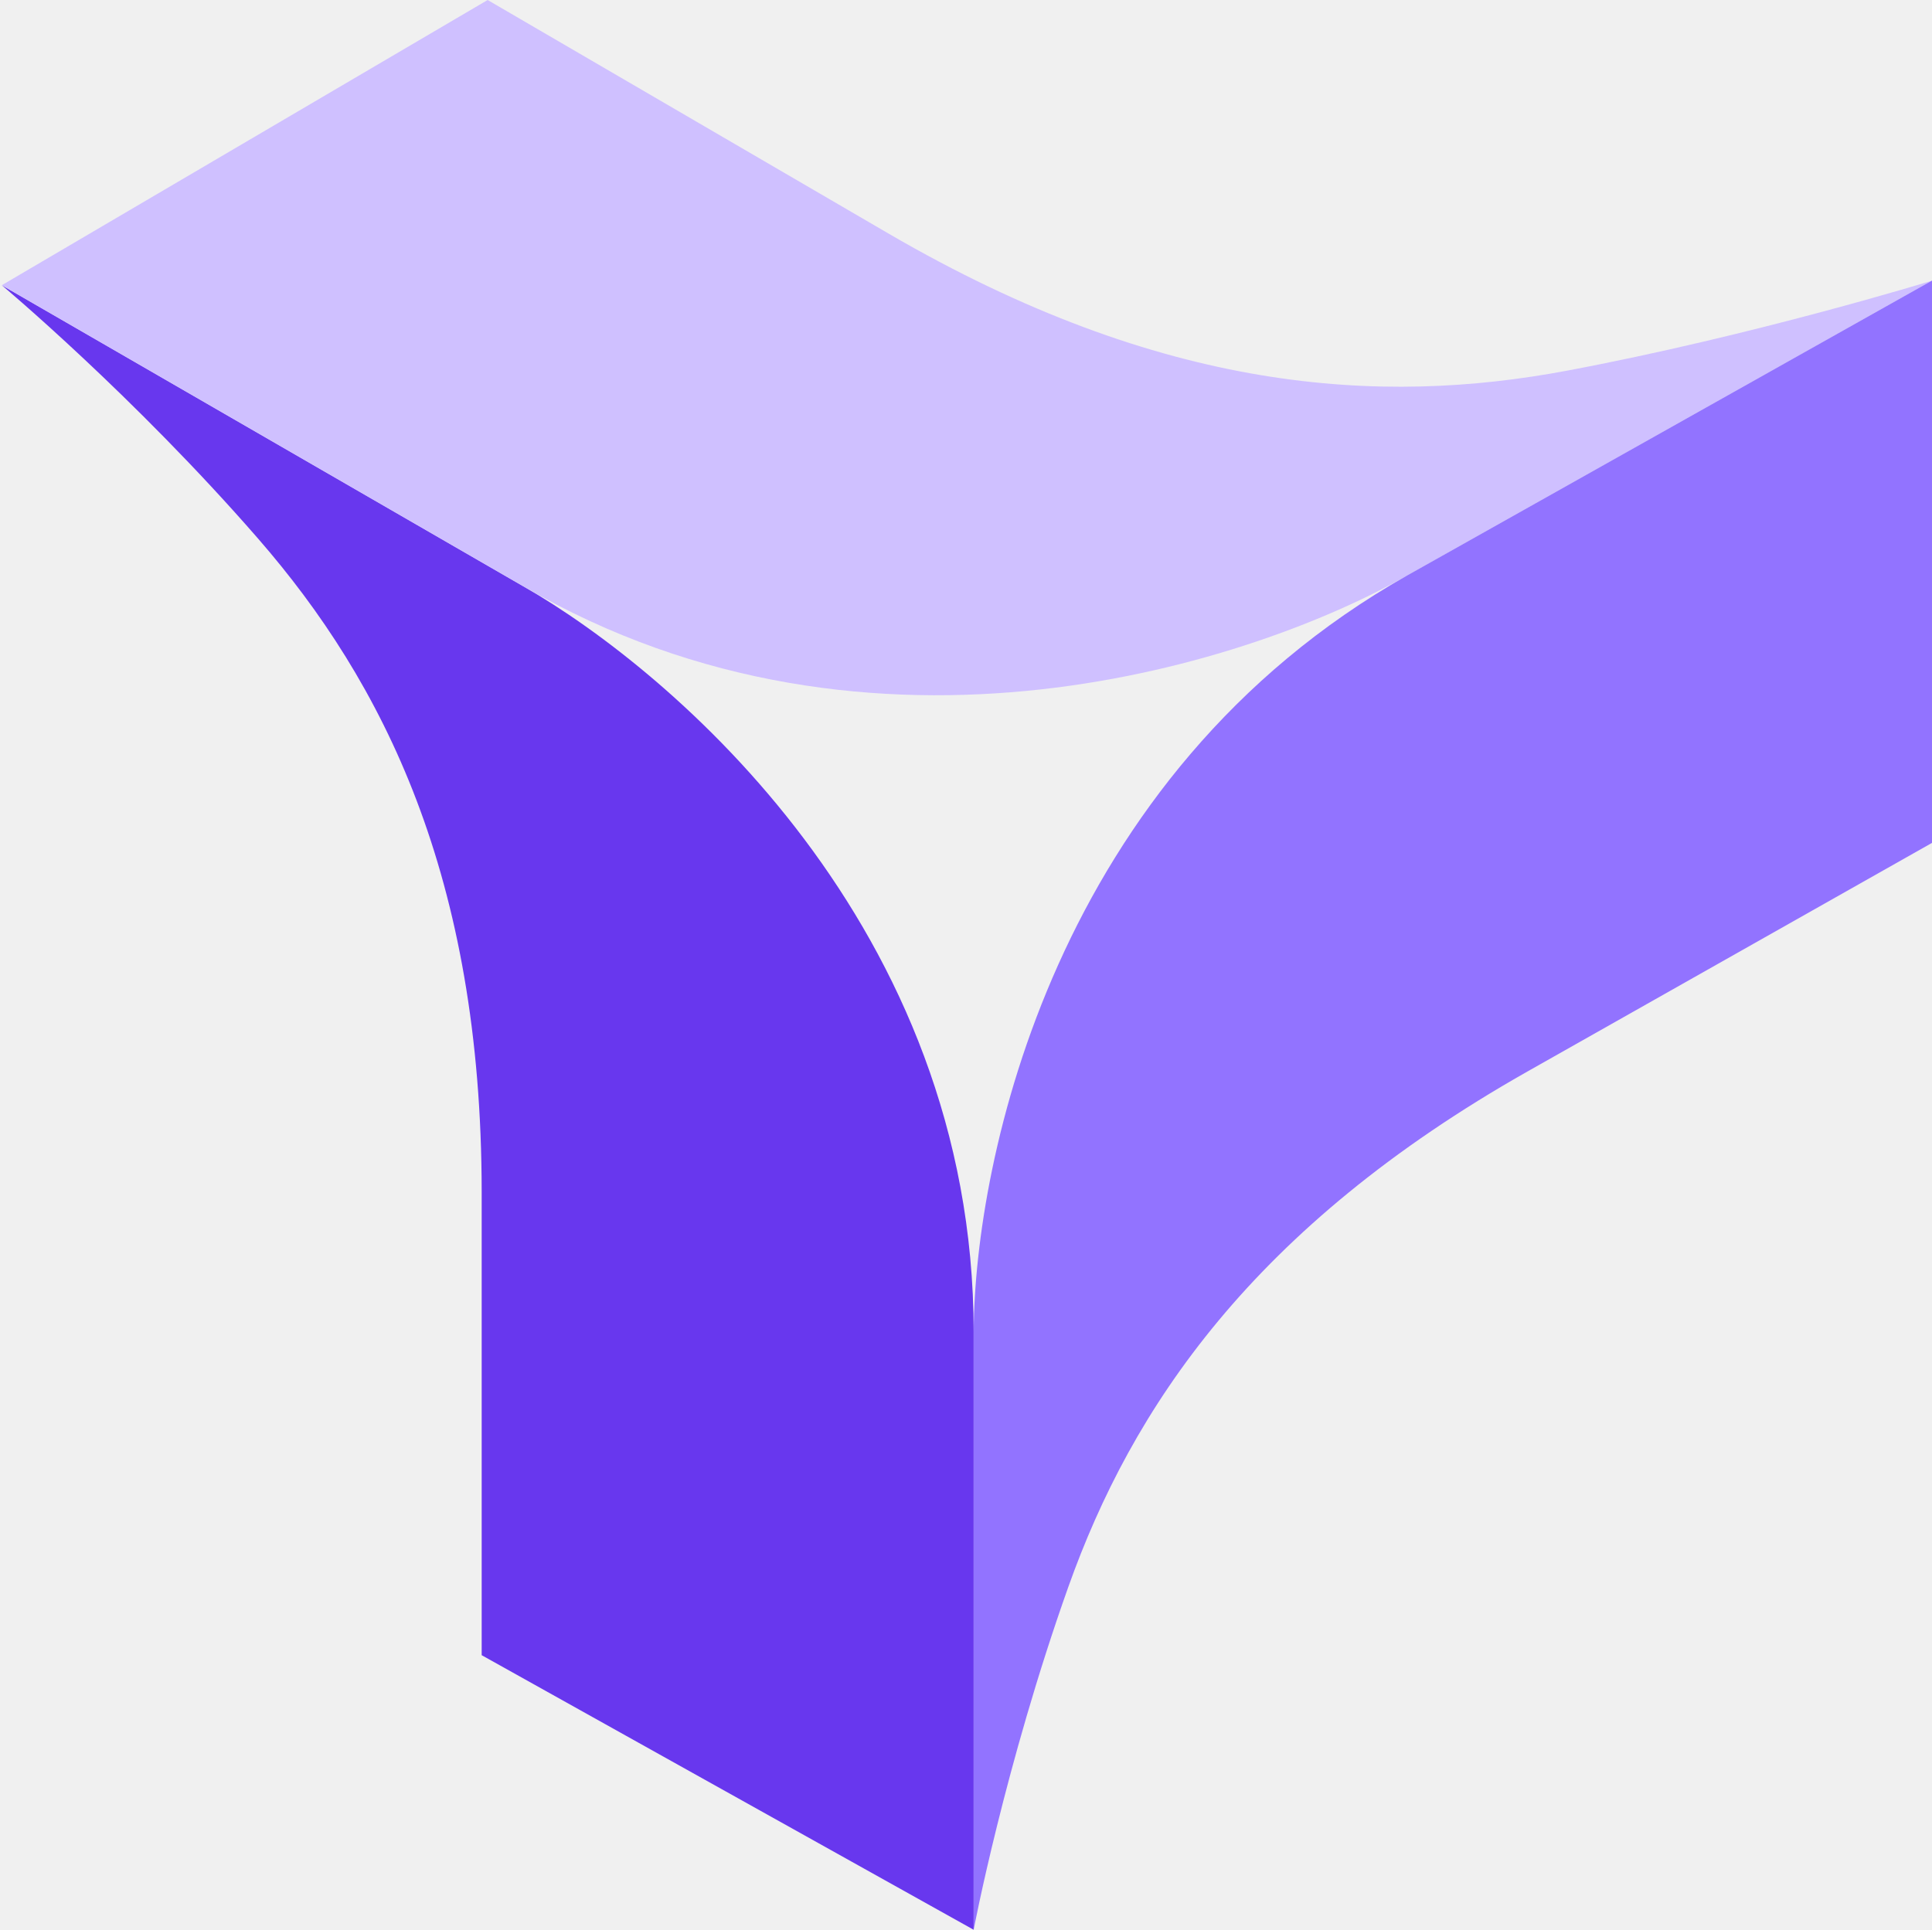
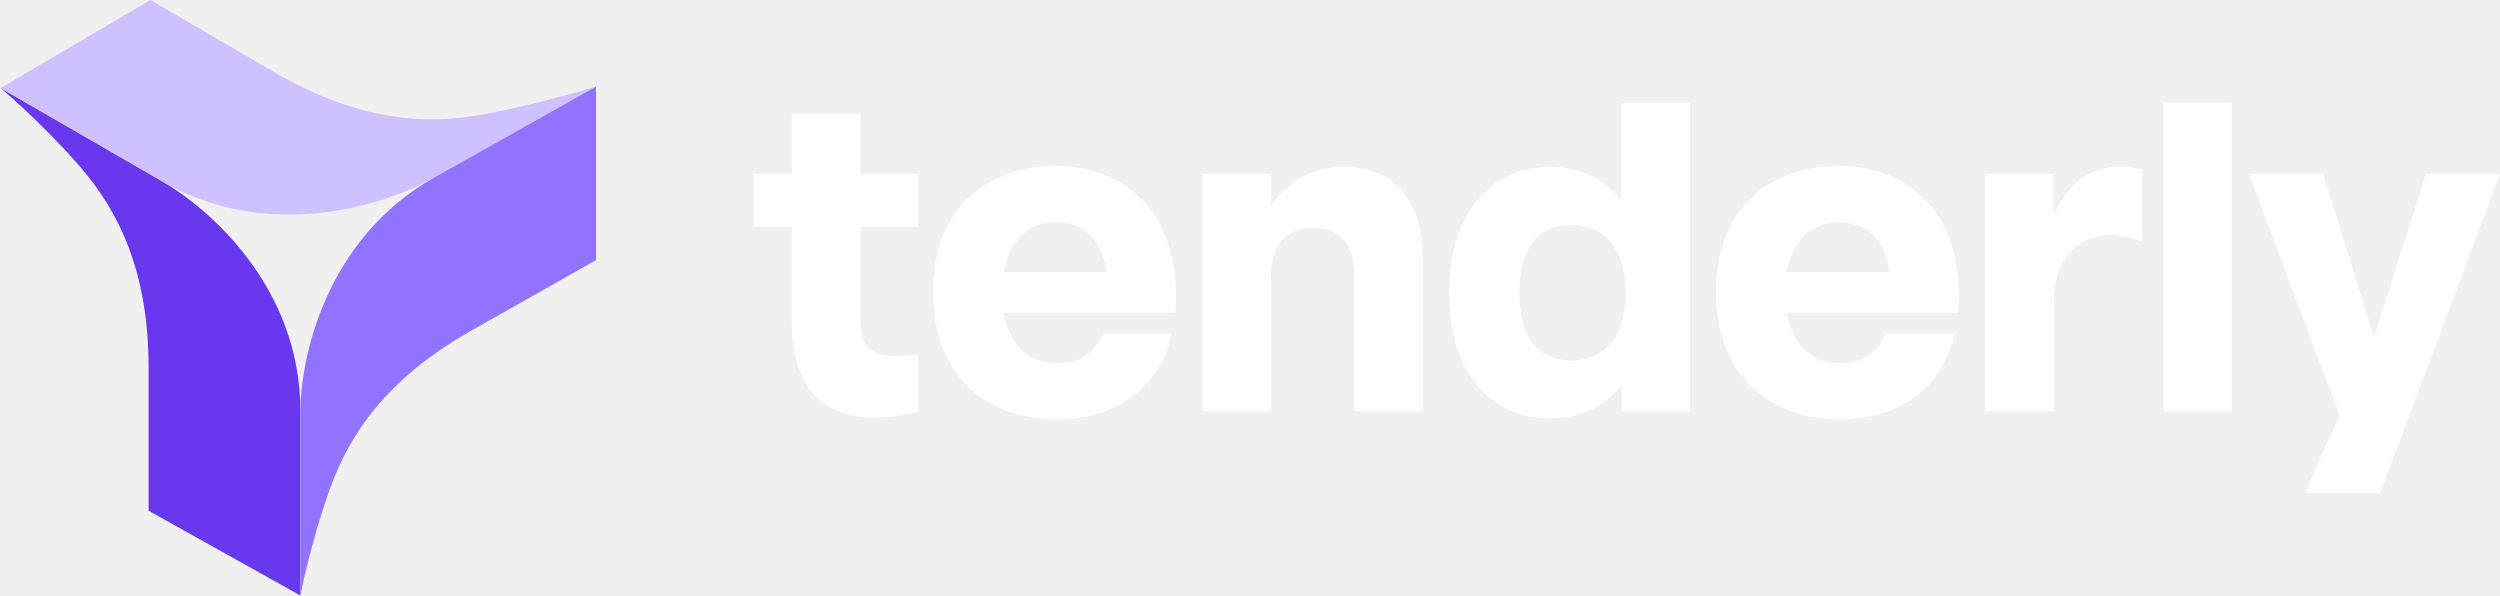
- <svg xmlns="http://www.w3.org/2000/svg" id="Layer_1" data-name="Layer 1" viewBox="0 0 346.67 346.35">
+ <svg xmlns="http://www.w3.org/2000/svg" id="Layer_1" data-name="Layer 1" viewBox="0 0 1454.09 346.35">
  <defs>
    <style>
      .cls-1 {
        fill: #cfc0ff;
      }

      .cls-1, .cls-2, .cls-3, .cls-4 {
        stroke-width: 0px;
      }

      .cls-2 {
        fill: #9273ff;
      }

      .cls-3 {
        fill: #6837ee;
      }

      .cls-4 {
        fill: #fff;
      }
    </style>
  </defs>
  <g>
    <path class="cls-3" d="M174.71,239.01v107.34l-88.28-49.28v-83.15c-.03-56.72-17.73-91.51-40.1-117.23C23.97,70.98.32,51.19.32,51.19l93.59,54.04c26.71,15.31,80.77,61.1,80.8,133.78Z" />
    <path class="cls-1" d="M93.91,105.24L.32,51.19,87.5,0l71.97,41.94c49.1,28.58,88.15,30.89,121.69,24.59,33.53-6.3,65.51-16.16,65.51-16.16l-94.15,52.91c-26.72,15.29-95.69,38.59-158.61,1.96Z" />
    <path class="cls-2" d="M252.52,103.27l94.15-52.91v100.92l-72.52,40.99c-49.45,27.98-71.07,60.5-82.47,92.59-11.4,32.08-16.97,61.49-16.97,61.49v-107.34c.18-30.73,14.44-99.88,77.81-135.74Z" />
  </g>
  <g>
    <path class="cls-4" d="M533.85,131.95h-33.4v53.79c0,18.62,7.39,23.64,33.4,20.39v33.4c-45.22,10.93-73.29-5.02-73.29-51.72v-55.86h-22.17v-30.74h22.17v-35.17h39.9v35.17h33.4v30.74Z" />
    <path class="cls-4" d="M683.68,181.89h-99.89c2.95,16.25,12.12,29.26,31.03,29.26,15.37,0,23.05-8.27,26.6-17.14h40.19c-7.68,33.99-35.17,49.95-67.09,49.95-36.35,0-71.82-21.57-71.82-74.18s35.76-73.29,71.52-73.29,73.59,22.76,69.45,85.41ZM583.79,158.25h59.99c-2.95-18.03-12.41-28.96-29.85-28.96s-27.19,12.41-30.14,28.96Z" />
    <path class="cls-4" d="M827.6,150.27v88.96h-39.9v-79.21c0-17.73-7.98-27.49-23.94-27.49s-24.53,10.93-24.53,27.49v79.21h-39.9V101.21h39.9v18.91c5.61-9.16,19.5-23.05,42.26-23.05,30.74,0,46.1,20.98,46.1,53.2Z" />
    <path class="cls-4" d="M942.85,59.83h40.19v179.39h-39.9v-15.07c-9.46,12.12-24.23,19.21-41.67,19.21-33.99,0-58.52-25.71-58.52-73s24.53-73.29,58.52-73.29c17.44,0,31.92,7.09,41.38,19.21v-56.45ZM945.51,170.37c0-21.87-9.46-39.6-31.33-39.6s-30.44,16.26-30.44,39.6,8.87,39.31,30.44,39.31,31.33-17.44,31.33-39.31Z" />
    <path class="cls-4" d="M1139.08,181.89h-99.89c2.95,16.25,12.12,29.26,31.03,29.26,15.37,0,23.05-8.27,26.6-17.14h40.19c-7.68,33.99-35.17,49.95-67.09,49.95-36.35,0-71.82-21.57-71.82-74.18s35.76-73.29,71.52-73.29,73.59,22.76,69.45,85.41ZM1039.19,158.25h59.99c-2.95-18.03-12.41-28.96-29.85-28.96s-27.19,12.41-30.14,28.96Z" />
    <path class="cls-4" d="M1194.33,125.15c11.23-23.64,27.19-31.92,51.72-26.6v41.67h-1.18c-25.12-10.64-50.24,2.66-50.24,34.87v64.13h-39.9V101.21h39.6v23.94Z" />
    <path class="cls-4" d="M1258.16,239.23V59.54h39.9v179.69h-39.9Z" />
    <path class="cls-4" d="M1410.95,101.21h43.15l-69.75,185.6h-43.74l20.1-45.51-52.61-140.08h43.15l29.55,94.87,30.14-94.87Z" />
  </g>
</svg>
